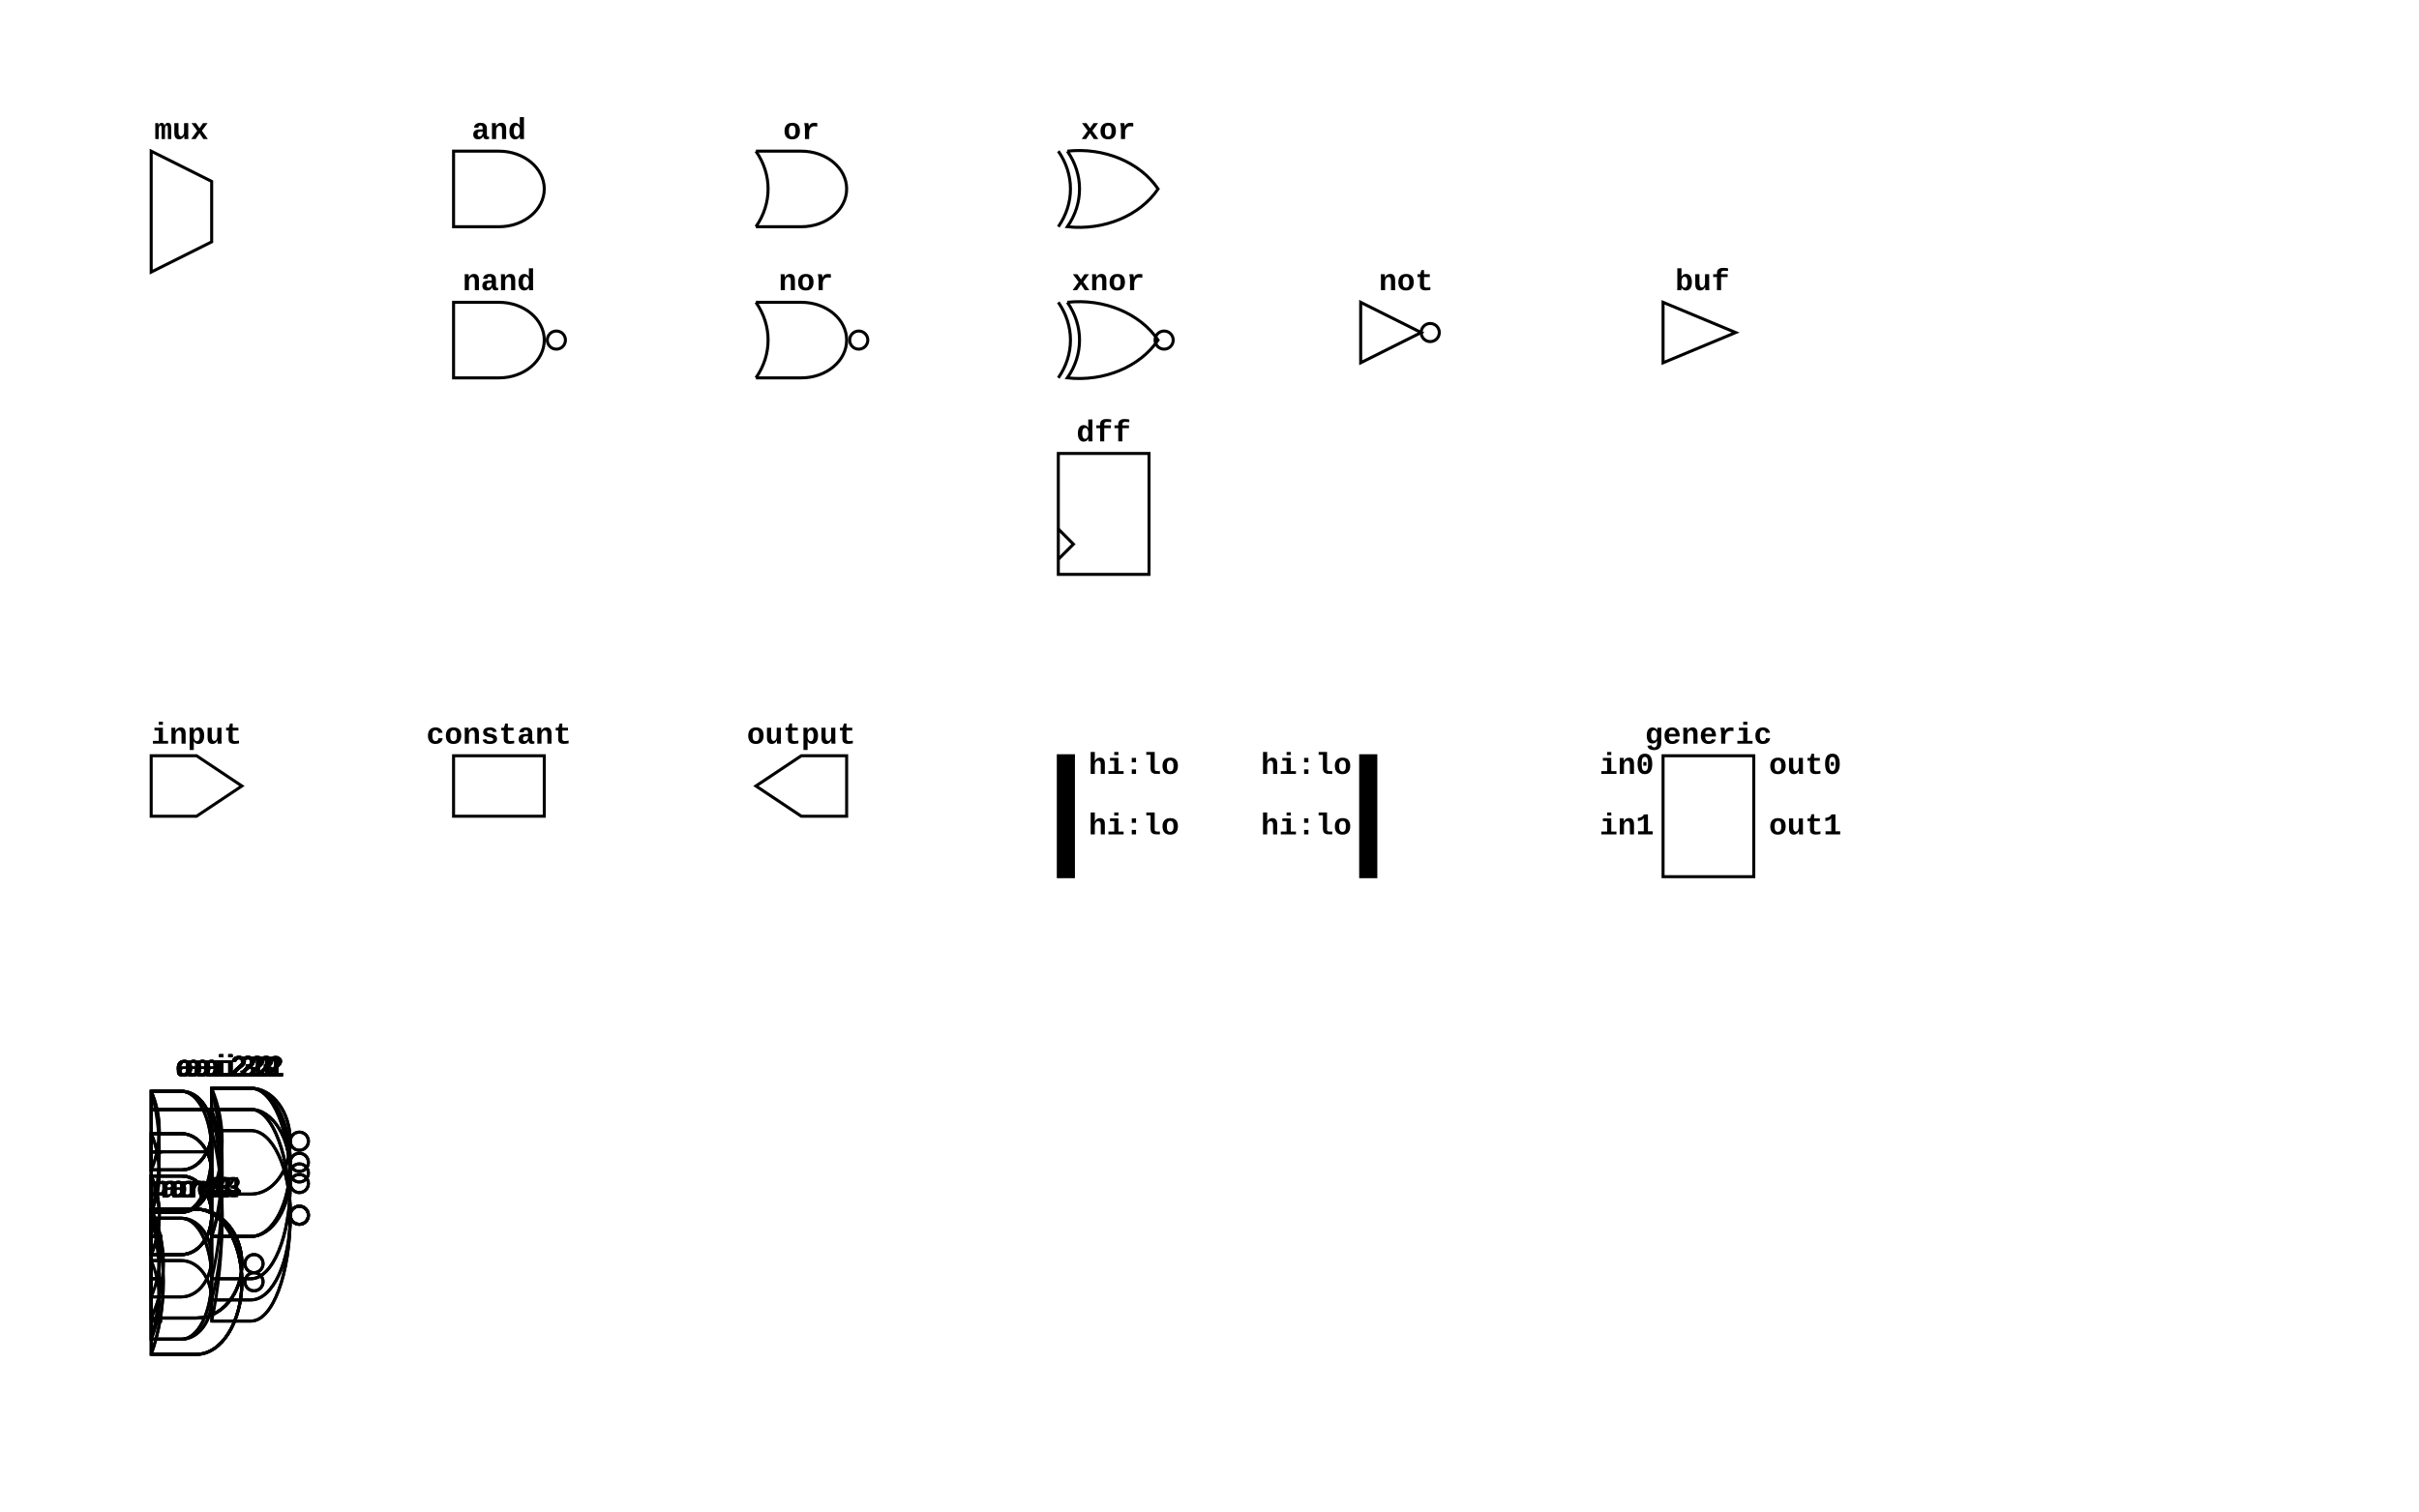
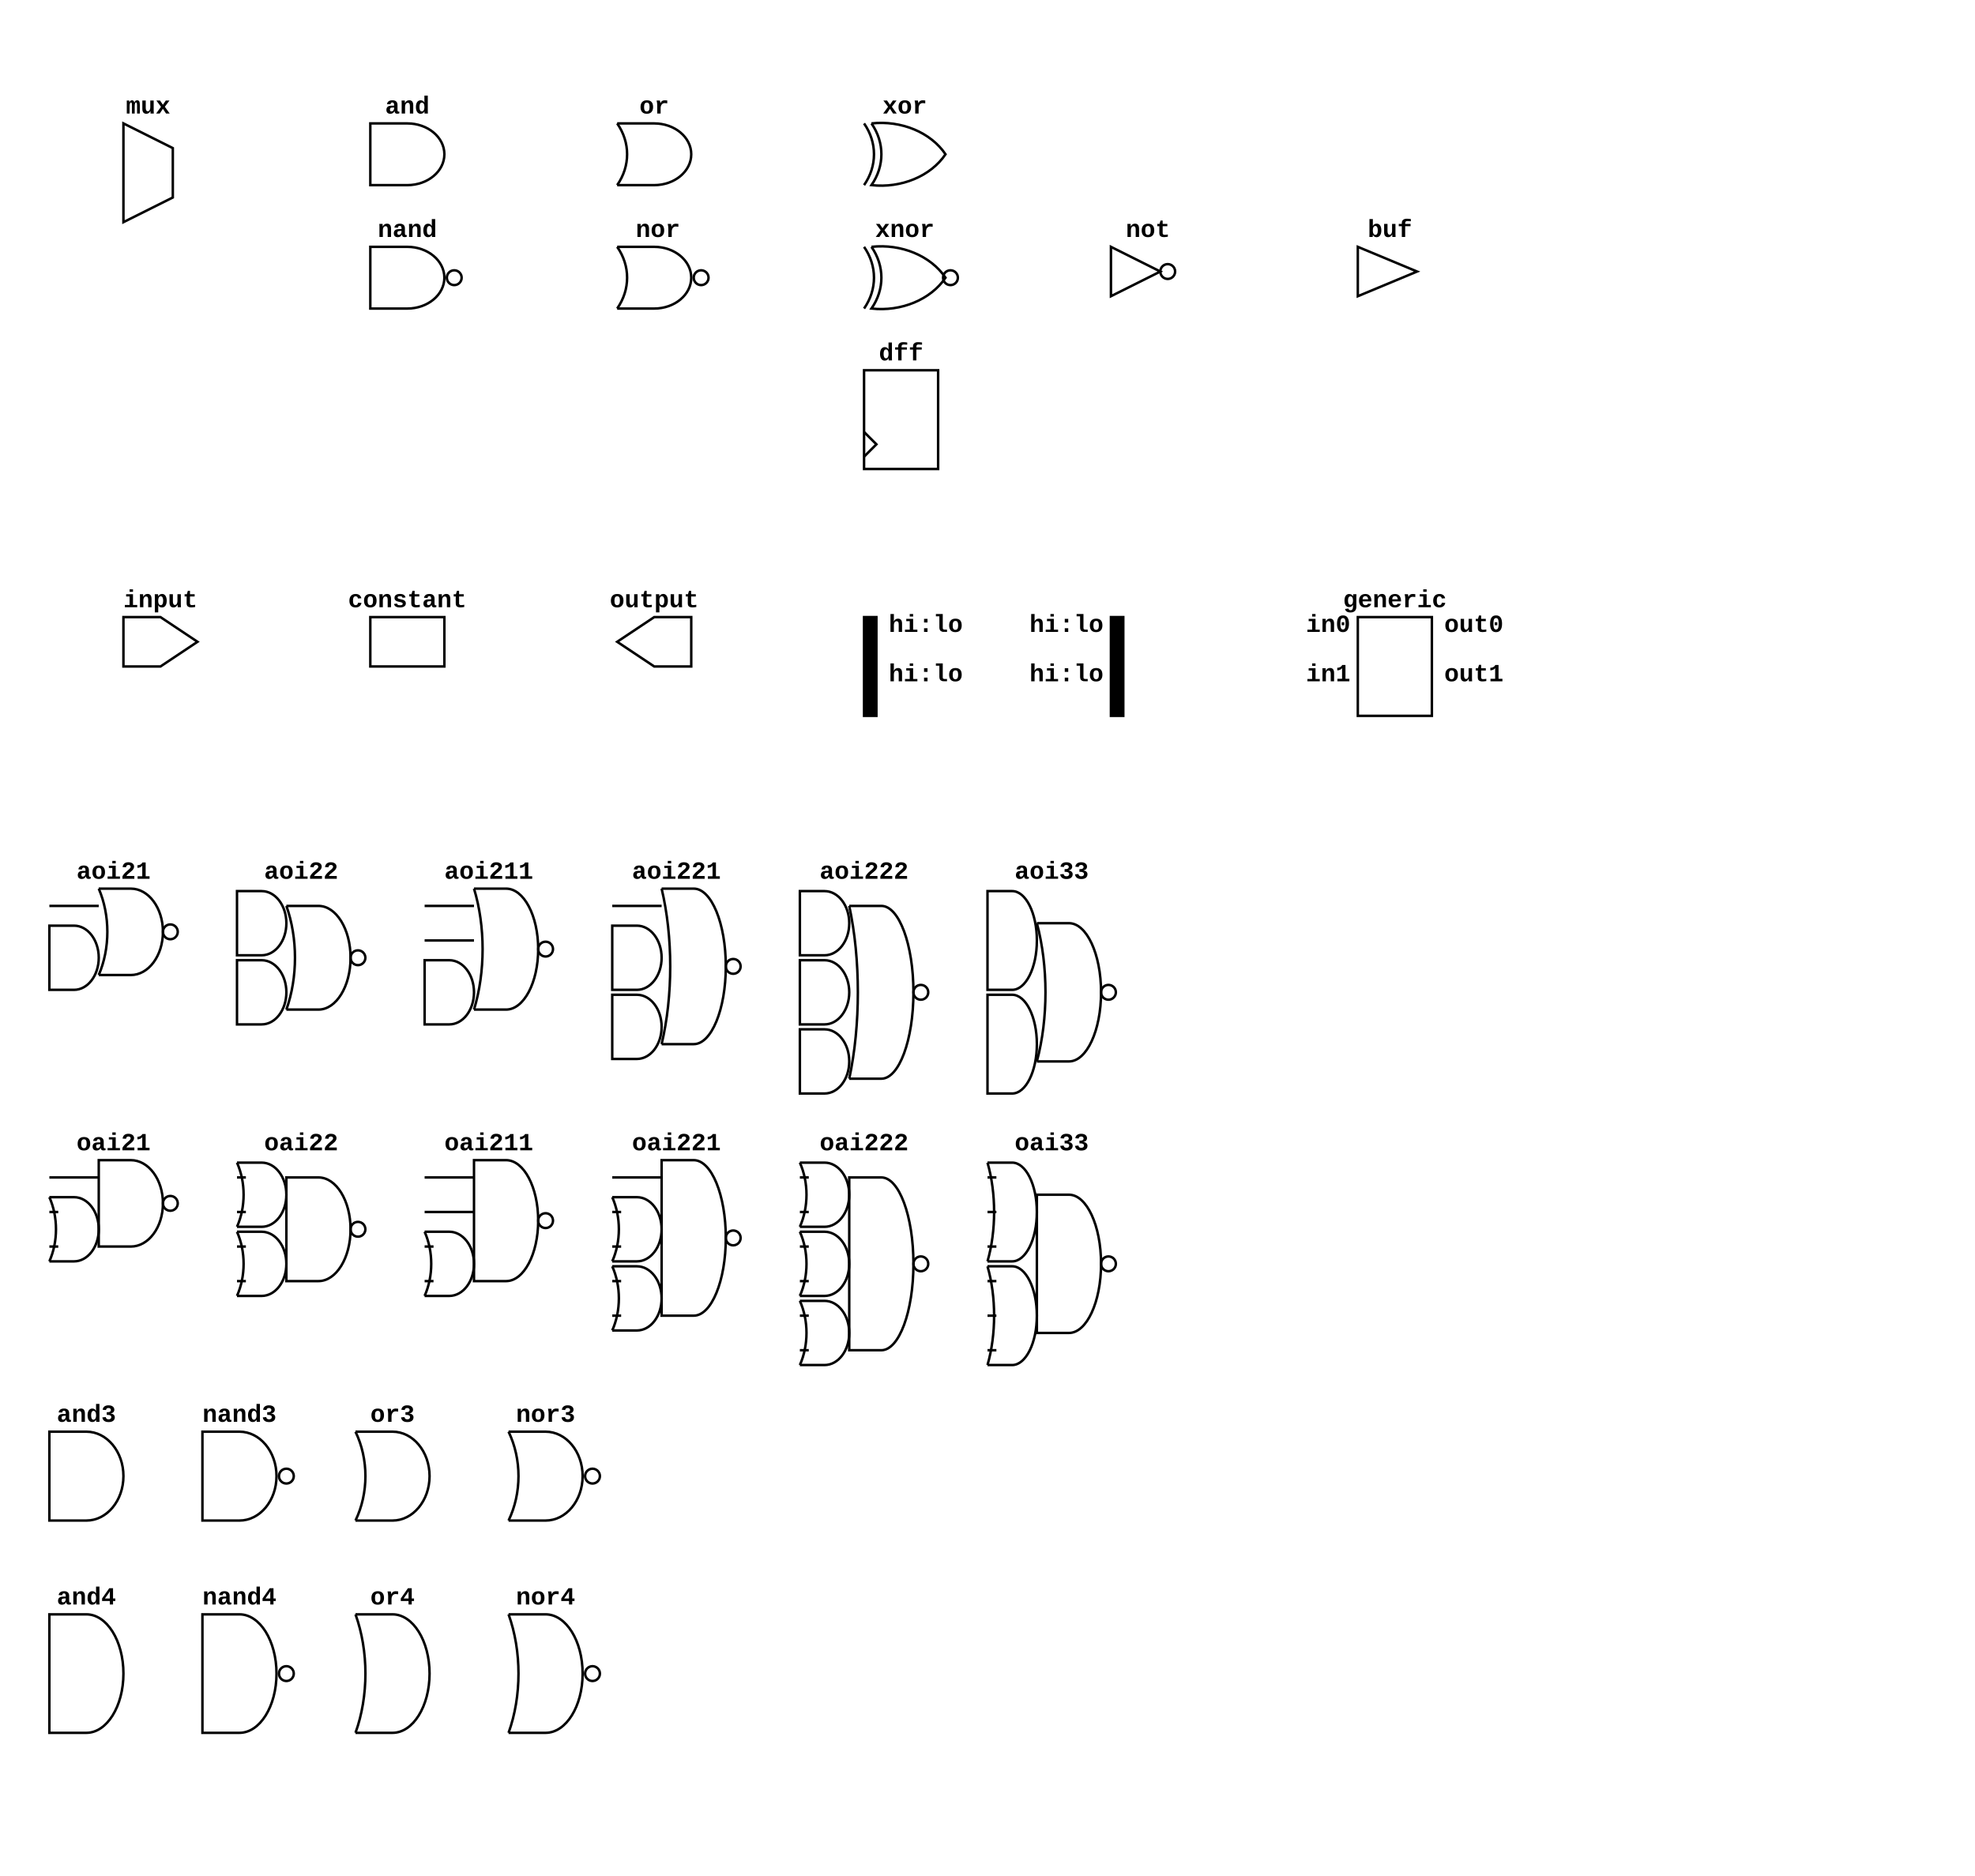
- <svg xmlns="http://www.w3.org/2000/svg" xmlns:ns1="https://github.com/nturley/netlistsvg" width="800" height="500">
+ <svg xmlns="http://www.w3.org/2000/svg" xmlns:ns1="https://github.com/nturley/netlistsvg" width="800" height="760">
  <ns1:properties>
    <ns1:layoutEngine org.eclipse.elk.layered.spacing.nodeNodeBetweenLayers="35" org.eclipse.elk.spacing.nodeNode="35" org.eclipse.elk.layered.layering.strategy="LONGEST_PATH" />
    <ns1:low_priority_alias val="$dff" />
  </ns1:properties>
  <style>
svg {
  stroke:#000;
  fill:none;
}
text {
  fill:#000;
  stroke:none;
  font-size:10px;
  font-weight: bold;
  font-family: "Courier New", monospace;
}
.nodelabel {
  text-anchor: middle;
}
.inputPortLabel {
  text-anchor: end;
}
.splitjoinBody {
  fill:#000;
}
/* Make the (otherwise hollow) gate bodies clickable over their whole area so
   select mode works when clicking inside a symbol, not just on its outline.
   'all' makes the interior a pointer target regardless of fill. */
path, rect, circle, polygon {
  pointer-events: all;
}
</style>
  <g ns1:type="mux" transform="translate(50, 50)" ns1:width="20" ns1:height="40">
    <ns1:alias val="$pmux" />
    <ns1:alias val="$mux" />
    <ns1:alias val="$_MUX_" />
    <text x="10" y="-4" class="nodelabel $cell_id" ns1:attribute="ref">mux</text>
    <path d="M0,0 L20,10 L20,30 L0,40 Z" class="$cell_id" />
    <g ns1:x="0" ns1:y="10" ns1:pid="A" />
    <g ns1:x="0" ns1:y="30" ns1:pid="B" />
    <g ns1:x="10" ns1:y="35" ns1:pid="S" />
    <g ns1:x="20" ns1:y="20" ns1:pid="Y" />
  </g>
  <g ns1:type="and" transform="translate(150,50)" ns1:width="30" ns1:height="25">
    <ns1:alias val="$and" />
    <ns1:alias val="$logic_and" />
    <ns1:alias val="$_AND_" />
    <text x="15" y="-4" class="nodelabel $cell_id" ns1:attribute="ref">and</text>
    <path d="M0,0 L0,25 L15,25 A15 12.5 0 0 0 15,0 Z" class="$cell_id" />
    <g ns1:x="0" ns1:y="5" ns1:pid="A" />
    <g ns1:x="0" ns1:y="20" ns1:pid="B" />
    <g ns1:x="30" ns1:y="12.5" ns1:pid="Y" />
  </g>
  <g ns1:type="nand" transform="translate(150,100)" ns1:width="30" ns1:height="25">
    <ns1:alias val="$nand" />
    <ns1:alias val="$logic_nand" />
    <ns1:alias val="$_NAND_" />
    <ns1:alias val="$_ANDNOT_" />
    <text x="15" y="-4" class="nodelabel $cell_id" ns1:attribute="ref">nand</text>
    <path d="M0,0 L0,25 L15,25 A15 12.5 0 0 0 15,0 Z" class="$cell_id" />
    <circle cx="34" cy="12.5" r="3" class="$cell_id" />
    <g ns1:x="0" ns1:y="5" ns1:pid="A" />
    <g ns1:x="0" ns1:y="20" ns1:pid="B" />
    <g ns1:x="36" ns1:y="12.5" ns1:pid="Y" />
  </g>
  <g ns1:type="or" transform="translate(250,50)" ns1:width="30" ns1:height="25">
    <ns1:alias val="$or" />
    <ns1:alias val="$logic_or" />
    <ns1:alias val="$_OR_" />
    <text x="15" y="-4" class="nodelabel $cell_id" ns1:attribute="ref">or</text>
    <path d="M0,25 L0,25 L15,25 A15 12.5 0 0 0 15,0 L0,0" class="$cell_id" />
    <path d="M0,0 A30 25 0 0 1 0,25" class="$cell_id" />
    <g ns1:x="3" ns1:y="5" ns1:pid="A" />
    <g ns1:x="3" ns1:y="20" ns1:pid="B" />
    <g ns1:x="30" ns1:y="12.5" ns1:pid="Y" />
  </g>
  <g ns1:type="reduce_nor" transform="translate(250, 100)" ns1:width="33" ns1:height="25">
    <ns1:alias val="$nor" />
    <ns1:alias val="$reduce_nor" />
    <ns1:alias val="$_NOR_" />
    <ns1:alias val="$_ORNOT_" />
    <text x="16.5" y="-4" class="nodelabel $cell_id" ns1:attribute="ref">nor</text>
    <path d="M0,25 L0,25 L15,25 A15 12.5 0 0 0 15,0 L0,0" class="$cell_id" />
    <path d="M0,0 A30 25 0 0 1 0,25" class="$cell_id" />
    <circle cx="34" cy="12.5" r="3" class="$cell_id" />
    <g ns1:x="3" ns1:y="5" ns1:pid="A" />
    <g ns1:x="3" ns1:y="20" ns1:pid="B" />
    <g ns1:x="36" ns1:y="12.5" ns1:pid="Y" />
  </g>
  <g ns1:type="reduce_xor" transform="translate(350, 50)" ns1:width="33" ns1:height="25">
    <ns1:alias val="$xor" />
    <ns1:alias val="$reduce_xor" />
    <ns1:alias val="$_XOR_" />
    <text x="16.5" y="-4" class="nodelabel $cell_id" ns1:attribute="ref">xor</text>
    <path d="M3,0 A30 25 0 0 1 3,25 A30 25 0 0 0 33,12.5 A30 25 0 0 0 3,0" class="$cell_id" />
    <path d="M0,0 A30 25 0 0 1 0,25" class="$cell_id" />
    <g ns1:x="3" ns1:y="5" ns1:pid="A" />
    <g ns1:x="3" ns1:y="20" ns1:pid="B" />
    <g ns1:x="33" ns1:y="12.5" ns1:pid="Y" />
  </g>
  <g ns1:type="reduce_nxor" transform="translate(350, 100)" ns1:width="33" ns1:height="25">
    <ns1:alias val="$xnor" />
    <ns1:alias val="$reduce_xnor" />
    <ns1:alias val="$_XNOR_" />
    <text x="16.5" y="-4" class="nodelabel $cell_id" ns1:attribute="ref">xnor</text>
    <path d="M3,0 A30 25 0 0 1 3,25 A30 25 0 0 0 33,12.5 A30 25 0 0 0 3,0" class="$cell_id" />
    <path d="M0,0 A30 25 0 0 1 0,25" class="$cell_id" />
    <circle cx="35" cy="12.5" r="3" class="$cell_id" />
    <g ns1:x="3" ns1:y="5" ns1:pid="A" />
    <g ns1:x="3" ns1:y="20" ns1:pid="B" />
    <g ns1:x="38" ns1:y="12.5" ns1:pid="Y" />
  </g>
  <g ns1:type="not" transform="translate(450,100)" ns1:width="30" ns1:height="20">
    <ns1:alias val="$_NOT_" />
    <ns1:alias val="$not" />
    <ns1:alias val="$logic_not" />
    <text x="15" y="-4" class="nodelabel $cell_id" ns1:attribute="ref">not</text>
    <path d="M0,0 L0,20 L20,10 Z" class="$cell_id" />
    <circle cx="23" cy="10" r="3" class="$cell_id" />
    <g ns1:x="0" ns1:y="10" ns1:pid="A" />
    <g ns1:x="25" ns1:y="10" ns1:pid="Y" />
  </g>
  <g ns1:type="buf" transform="translate(550,100)" ns1:width="26" ns1:height="20">
    <ns1:alias val="$_BUF_" />
    <text x="13" y="-4" class="nodelabel $cell_id" ns1:attribute="ref">buf</text>
    <path d="M0,0 L0,20 L24,10 Z" class="$cell_id" />
    <g ns1:x="0" ns1:y="10" ns1:pid="A" />
    <g ns1:x="24" ns1:y="10" ns1:pid="Y" />
  </g>
  <g ns1:type="dff" transform="translate(350,150)" ns1:width="30" ns1:height="40">
    <ns1:alias val="$dff" />
    <ns1:alias val="$_DFF_" />
    <ns1:alias val="$_DFF_P_" />
    <text x="15" y="-4" class="nodelabel $cell_id" ns1:attribute="ref">dff</text>
    <rect width="30" height="40" x="0" y="0" class="$cell_id" />
    <path d="M0,35 L5,30 L0,25" class="$cell_id" />
    <g ns1:x="30" ns1:y="10" ns1:pid="Q" />
    <g ns1:x="0" ns1:y="30" ns1:pid="CLK" />
    <g ns1:x="0" ns1:y="30" ns1:pid="C" />
    <g ns1:x="0" ns1:y="10" ns1:pid="D" />
  </g>
  <g ns1:type="inputExt" transform="translate(50,250)" ns1:width="30" ns1:height="20">
    <text x="15" y="-4" class="nodelabel $cell_id" ns1:attribute="ref">input</text>
    <ns1:alias val="$_inputExt_" />
    <path d="M0,0 L0,20 L15,20 L30,10 L15,0 Z" class="$cell_id" />
    <g ns1:x="28" ns1:y="10" ns1:pid="Y" />
  </g>
  <g ns1:type="constant" transform="translate(150,250)" ns1:width="30" ns1:height="20">
    <text x="15" y="-4" class="nodelabel $cell_id" ns1:attribute="ref">constant</text>
    <ns1:alias val="$_constant_" />
    <rect width="30" height="20" class="$cell_id" />
    <g ns1:x="30" ns1:y="10" ns1:pid="Y" />
  </g>
  <g ns1:type="outputExt" transform="translate(250,250)" ns1:width="30" ns1:height="20">
    <text x="15" y="-4" class="nodelabel $cell_id" ns1:attribute="ref">output</text>
    <ns1:alias val="$_outputExt_" />
    <path d="M30,0 L30,20 L15,20 L0,10 L15,0 Z" class="$cell_id" />
    <g ns1:x="0" ns1:y="10" ns1:pid="A" />
  </g>
  <g ns1:type="split" transform="translate(350,250)" ns1:width="5" ns1:height="40">
    <rect width="5" height="40" class="splitjoinBody" ns1:generic="body" />
    <ns1:alias val="$_split_" />
    <g ns1:x="0" ns1:y="20" ns1:pid="in" />
    <g transform="translate(5, 10)" ns1:x="4" ns1:y="10" ns1:pid="out0">
      <text x="5" y="-4">hi:lo</text>
    </g>
    <g transform="translate(5, 30)" ns1:x="4" ns1:y="30" ns1:pid="out1">
      <text x="5" y="-4">hi:lo</text>
    </g>
  </g>
  <g ns1:type="join" transform="translate(450,250)" ns1:width="4" ns1:height="40">
    <rect width="5" height="40" class="splitjoinBody" ns1:generic="body" />
    <ns1:alias val="$_join_" />
    <g ns1:x="5" ns1:y="20" ns1:pid="out" />
    <g transform="translate(0, 10)" ns1:x="0" ns1:y="10" ns1:pid="in0">
      <text x="-3" y="-4" class="inputPortLabel">hi:lo</text>
    </g>
    <g transform="translate(0, 30)" ns1:x="0" ns1:y="30" ns1:pid="in1">
      <text x="-3" y="-4" class="inputPortLabel">hi:lo</text>
    </g>
  </g>
  <g ns1:type="generic" transform="translate(550,250)" ns1:width="30" ns1:height="40">
    <ns1:alias val="generic-bus" />
    <text x="15" y="-4" class="nodelabel $cell_id" ns1:attribute="ref">generic</text>
    <rect width="30" height="40" ns1:generic="body" class="$cell_id" />
    <g transform="translate(30, 10)" ns1:x="30" ns1:y="10" ns1:pid="out0">
      <text x="5" y="-4" style="fill:#000; stroke:none" class="$cell_id">out0</text>
    </g>
    <g transform="translate(30, 30)" ns1:x="30" ns1:y="30" ns1:pid="out1">
      <text x="5" y="-4" style="fill:#000;stroke:none" class="$cell_id">out1</text>
    </g>
    <g transform="translate(0, 10)" ns1:x="0" ns1:y="10" ns1:pid="in0">
      <text x="-3" y="-4" class="inputPortLabel $cell_id">in0</text>
    </g>
    <g transform="translate(0, 30)" ns1:x="0" ns1:y="30" ns1:pid="in1">
      <text x="-3" y="-4" class="inputPortLabel $cell_id">in1</text>
    </g>
  </g>
-   <g ns1:type="aoi21" transform="translate(50,360)" ns1:width="52" ns1:height="42">
+   <g ns1:type="aoi21" transform="translate(20,360)" ns1:width="52" ns1:height="42">
    <ns1:alias val="aoi21" />
    <text x="26" y="-4" class="nodelabel $cell_id" ns1:attribute="ref">aoi21</text>
    <path d="M0,7 L20,7" class="$cell_id" />
    <path d="M0,15 L0,41 L10,41 A10 13 0 0 0 10,15 Z" class="$cell_id" />
    <path d="M20,35 L33,35 A13 17.5 0 0 0 33,0 L20,0" class="$cell_id" />
    <path d="M20,0 A26 35 0 0 1 20,35" class="$cell_id" />
    <circle cx="49" cy="17.5" r="3" class="$cell_id" />
    <g ns1:x="0" ns1:y="7" ns1:pid="A" />
    <g ns1:x="0" ns1:y="21" ns1:pid="B" />
    <g ns1:x="0" ns1:y="35" ns1:pid="C" />
    <g ns1:x="52" ns1:y="17.5" ns1:pid="Y" />
  </g>
-   <g ns1:type="aoi22" transform="translate(50,360)" ns1:width="52" ns1:height="56">
+   <g ns1:type="aoi22" transform="translate(96,360)" ns1:width="52" ns1:height="56">
    <ns1:alias val="aoi22" />
    <text x="26" y="-4" class="nodelabel $cell_id" ns1:attribute="ref">aoi22</text>
    <path d="M0,1 L0,27 L10,27 A10 13 0 0 0 10,1 Z" class="$cell_id" />
    <path d="M0,29 L0,55 L10,55 A10 13 0 0 0 10,29 Z" class="$cell_id" />
    <path d="M20,49 L33,49 A13 21 0 0 0 33,7 L20,7" class="$cell_id" />
    <path d="M20,7 A26 42 0 0 1 20,49" class="$cell_id" />
    <circle cx="49" cy="28" r="3" class="$cell_id" />
    <g ns1:x="0" ns1:y="7" ns1:pid="A" />
    <g ns1:x="0" ns1:y="21" ns1:pid="B" />
    <g ns1:x="0" ns1:y="35" ns1:pid="C" />
    <g ns1:x="0" ns1:y="49" ns1:pid="D" />
    <g ns1:x="52" ns1:y="28" ns1:pid="Y" />
  </g>
-   <g ns1:type="aoi211" transform="translate(50,360)" ns1:width="52" ns1:height="56">
+   <g ns1:type="aoi211" transform="translate(172,360)" ns1:width="52" ns1:height="56">
    <ns1:alias val="aoi211" />
    <text x="26" y="-4" class="nodelabel $cell_id" ns1:attribute="ref">aoi211</text>
    <path d="M0,7 L20,7" class="$cell_id" />
    <path d="M0,21 L20,21" class="$cell_id" />
    <path d="M0,29 L0,55 L10,55 A10 13 0 0 0 10,29 Z" class="$cell_id" />
    <path d="M20,49 L33,49 A13 24.5 0 0 0 33,0 L20,0" class="$cell_id" />
    <path d="M20,0 A26 49 0 0 1 20,49" class="$cell_id" />
    <circle cx="49" cy="24.5" r="3" class="$cell_id" />
    <g ns1:x="0" ns1:y="7" ns1:pid="A" />
    <g ns1:x="0" ns1:y="21" ns1:pid="B" />
    <g ns1:x="0" ns1:y="35" ns1:pid="C" />
    <g ns1:x="0" ns1:y="49" ns1:pid="D" />
    <g ns1:x="52" ns1:y="24.5" ns1:pid="Y" />
  </g>
-   <g ns1:type="aoi221" transform="translate(50,360)" ns1:width="52" ns1:height="70">
+   <g ns1:type="aoi221" transform="translate(248,360)" ns1:width="52" ns1:height="70">
    <ns1:alias val="aoi221" />
    <text x="26" y="-4" class="nodelabel $cell_id" ns1:attribute="ref">aoi221</text>
    <path d="M0,7 L20,7" class="$cell_id" />
    <path d="M0,15 L0,41 L10,41 A10 13 0 0 0 10,15 Z" class="$cell_id" />
    <path d="M0,43 L0,69 L10,69 A10 13 0 0 0 10,43 Z" class="$cell_id" />
    <path d="M20,63 L33,63 A13 31.5 0 0 0 33,0 L20,0" class="$cell_id" />
    <path d="M20,0 A26 63 0 0 1 20,63" class="$cell_id" />
    <circle cx="49" cy="31.5" r="3" class="$cell_id" />
    <g ns1:x="0" ns1:y="7" ns1:pid="A" />
    <g ns1:x="0" ns1:y="21" ns1:pid="B" />
    <g ns1:x="0" ns1:y="35" ns1:pid="C" />
    <g ns1:x="0" ns1:y="49" ns1:pid="D" />
    <g ns1:x="0" ns1:y="63" ns1:pid="E" />
    <g ns1:x="52" ns1:y="31.5" ns1:pid="Y" />
  </g>
-   <g ns1:type="aoi222" transform="translate(50,360)" ns1:width="52" ns1:height="84">
+   <g ns1:type="aoi222" transform="translate(324,360)" ns1:width="52" ns1:height="84">
    <ns1:alias val="aoi222" />
    <text x="26" y="-4" class="nodelabel $cell_id" ns1:attribute="ref">aoi222</text>
    <path d="M0,1 L0,27 L10,27 A10 13 0 0 0 10,1 Z" class="$cell_id" />
    <path d="M0,29 L0,55 L10,55 A10 13 0 0 0 10,29 Z" class="$cell_id" />
    <path d="M0,57 L0,83 L10,83 A10 13 0 0 0 10,57 Z" class="$cell_id" />
    <path d="M20,77 L33,77 A13 35 0 0 0 33,7 L20,7" class="$cell_id" />
    <path d="M20,7 A26 70 0 0 1 20,77" class="$cell_id" />
    <circle cx="49" cy="42" r="3" class="$cell_id" />
    <g ns1:x="0" ns1:y="7" ns1:pid="A" />
    <g ns1:x="0" ns1:y="21" ns1:pid="B" />
    <g ns1:x="0" ns1:y="35" ns1:pid="C" />
    <g ns1:x="0" ns1:y="49" ns1:pid="D" />
    <g ns1:x="0" ns1:y="63" ns1:pid="E" />
    <g ns1:x="0" ns1:y="77" ns1:pid="F" />
    <g ns1:x="52" ns1:y="42" ns1:pid="Y" />
  </g>
-   <g ns1:type="aoi33" transform="translate(50,360)" ns1:width="52" ns1:height="84">
+   <g ns1:type="aoi33" transform="translate(400,360)" ns1:width="52" ns1:height="84">
    <ns1:alias val="aoi33" />
    <text x="26" y="-4" class="nodelabel $cell_id" ns1:attribute="ref">aoi33</text>
    <path d="M0,1 L0,41 L10,41 A10 20 0 0 0 10,1 Z" class="$cell_id" />
    <path d="M0,43 L0,83 L10,83 A10 20 0 0 0 10,43 Z" class="$cell_id" />
    <path d="M20,70 L33,70 A13 28 0 0 0 33,14 L20,14" class="$cell_id" />
    <path d="M20,14 A26 56 0 0 1 20,70" class="$cell_id" />
    <circle cx="49" cy="42" r="3" class="$cell_id" />
    <g ns1:x="0" ns1:y="7" ns1:pid="A" />
    <g ns1:x="0" ns1:y="21" ns1:pid="B" />
    <g ns1:x="0" ns1:y="35" ns1:pid="C" />
    <g ns1:x="0" ns1:y="49" ns1:pid="D" />
    <g ns1:x="0" ns1:y="63" ns1:pid="E" />
    <g ns1:x="0" ns1:y="77" ns1:pid="F" />
    <g ns1:x="52" ns1:y="42" ns1:pid="Y" />
  </g>
-   <g ns1:type="oai21" transform="translate(50,360)" ns1:width="52" ns1:height="42">
+   <g ns1:type="oai21" transform="translate(20,470)" ns1:width="52" ns1:height="42">
    <ns1:alias val="oai21" />
    <text x="26" y="-4" class="nodelabel $cell_id" ns1:attribute="ref">oai21</text>
    <path d="M0,7 L20,7" class="$cell_id" />
    <path d="M0,41 L10,41 A10 13 0 0 0 10,15 L0,15" class="$cell_id" />
    <path d="M0,15 A20 26 0 0 1 0,41" class="$cell_id" />
    <path d="M0,21 L3.6,21" class="$cell_id" />
    <path d="M0,35 L3.6,35" class="$cell_id" />
    <path d="M20,0 L20,35 L33,35 A13 17.5 0 0 0 33,0 Z" class="$cell_id" />
    <circle cx="49" cy="17.5" r="3" class="$cell_id" />
    <g ns1:x="0" ns1:y="7" ns1:pid="A" />
    <g ns1:x="0" ns1:y="21" ns1:pid="B" />
    <g ns1:x="0" ns1:y="35" ns1:pid="C" />
    <g ns1:x="52" ns1:y="17.5" ns1:pid="Y" />
  </g>
-   <g ns1:type="oai22" transform="translate(50,360)" ns1:width="52" ns1:height="56">
+   <g ns1:type="oai22" transform="translate(96,470)" ns1:width="52" ns1:height="56">
    <ns1:alias val="oai22" />
    <text x="26" y="-4" class="nodelabel $cell_id" ns1:attribute="ref">oai22</text>
    <path d="M0,27 L10,27 A10 13 0 0 0 10,1 L0,1" class="$cell_id" />
    <path d="M0,1 A20 26 0 0 1 0,27" class="$cell_id" />
    <path d="M0,7 L3.6,7" class="$cell_id" />
    <path d="M0,21 L3.6,21" class="$cell_id" />
    <path d="M0,55 L10,55 A10 13 0 0 0 10,29 L0,29" class="$cell_id" />
    <path d="M0,29 A20 26 0 0 1 0,55" class="$cell_id" />
    <path d="M0,35 L3.6,35" class="$cell_id" />
    <path d="M0,49 L3.6,49" class="$cell_id" />
    <path d="M20,7 L20,49 L33,49 A13 21 0 0 0 33,7 Z" class="$cell_id" />
    <circle cx="49" cy="28" r="3" class="$cell_id" />
    <g ns1:x="0" ns1:y="7" ns1:pid="A" />
    <g ns1:x="0" ns1:y="21" ns1:pid="B" />
    <g ns1:x="0" ns1:y="35" ns1:pid="C" />
    <g ns1:x="0" ns1:y="49" ns1:pid="D" />
    <g ns1:x="52" ns1:y="28" ns1:pid="Y" />
  </g>
-   <g ns1:type="oai211" transform="translate(50,360)" ns1:width="52" ns1:height="56">
+   <g ns1:type="oai211" transform="translate(172,470)" ns1:width="52" ns1:height="56">
    <ns1:alias val="oai211" />
    <text x="26" y="-4" class="nodelabel $cell_id" ns1:attribute="ref">oai211</text>
    <path d="M0,7 L20,7" class="$cell_id" />
    <path d="M0,21 L20,21" class="$cell_id" />
    <path d="M0,55 L10,55 A10 13 0 0 0 10,29 L0,29" class="$cell_id" />
    <path d="M0,29 A20 26 0 0 1 0,55" class="$cell_id" />
    <path d="M0,35 L3.6,35" class="$cell_id" />
    <path d="M0,49 L3.6,49" class="$cell_id" />
    <path d="M20,0 L20,49 L33,49 A13 24.5 0 0 0 33,0 Z" class="$cell_id" />
    <circle cx="49" cy="24.5" r="3" class="$cell_id" />
    <g ns1:x="0" ns1:y="7" ns1:pid="A" />
    <g ns1:x="0" ns1:y="21" ns1:pid="B" />
    <g ns1:x="0" ns1:y="35" ns1:pid="C" />
    <g ns1:x="0" ns1:y="49" ns1:pid="D" />
    <g ns1:x="52" ns1:y="24.5" ns1:pid="Y" />
  </g>
-   <g ns1:type="oai221" transform="translate(50,360)" ns1:width="52" ns1:height="70">
+   <g ns1:type="oai221" transform="translate(248,470)" ns1:width="52" ns1:height="70">
    <ns1:alias val="oai221" />
    <text x="26" y="-4" class="nodelabel $cell_id" ns1:attribute="ref">oai221</text>
    <path d="M0,7 L20,7" class="$cell_id" />
    <path d="M0,41 L10,41 A10 13 0 0 0 10,15 L0,15" class="$cell_id" />
    <path d="M0,15 A20 26 0 0 1 0,41" class="$cell_id" />
    <path d="M0,21 L3.6,21" class="$cell_id" />
    <path d="M0,35 L3.6,35" class="$cell_id" />
    <path d="M0,69 L10,69 A10 13 0 0 0 10,43 L0,43" class="$cell_id" />
    <path d="M0,43 A20 26 0 0 1 0,69" class="$cell_id" />
    <path d="M0,49 L3.6,49" class="$cell_id" />
    <path d="M0,63 L3.6,63" class="$cell_id" />
    <path d="M20,0 L20,63 L33,63 A13 31.5 0 0 0 33,0 Z" class="$cell_id" />
    <circle cx="49" cy="31.5" r="3" class="$cell_id" />
    <g ns1:x="0" ns1:y="7" ns1:pid="A" />
    <g ns1:x="0" ns1:y="21" ns1:pid="B" />
    <g ns1:x="0" ns1:y="35" ns1:pid="C" />
    <g ns1:x="0" ns1:y="49" ns1:pid="D" />
    <g ns1:x="0" ns1:y="63" ns1:pid="E" />
    <g ns1:x="52" ns1:y="31.5" ns1:pid="Y" />
  </g>
-   <g ns1:type="oai222" transform="translate(50,360)" ns1:width="52" ns1:height="84">
+   <g ns1:type="oai222" transform="translate(324,470)" ns1:width="52" ns1:height="84">
    <ns1:alias val="oai222" />
    <text x="26" y="-4" class="nodelabel $cell_id" ns1:attribute="ref">oai222</text>
    <path d="M0,27 L10,27 A10 13 0 0 0 10,1 L0,1" class="$cell_id" />
    <path d="M0,1 A20 26 0 0 1 0,27" class="$cell_id" />
    <path d="M0,7 L3.6,7" class="$cell_id" />
    <path d="M0,21 L3.6,21" class="$cell_id" />
    <path d="M0,55 L10,55 A10 13 0 0 0 10,29 L0,29" class="$cell_id" />
    <path d="M0,29 A20 26 0 0 1 0,55" class="$cell_id" />
    <path d="M0,35 L3.6,35" class="$cell_id" />
    <path d="M0,49 L3.6,49" class="$cell_id" />
    <path d="M0,83 L10,83 A10 13 0 0 0 10,57 L0,57" class="$cell_id" />
    <path d="M0,57 A20 26 0 0 1 0,83" class="$cell_id" />
    <path d="M0,63 L3.6,63" class="$cell_id" />
    <path d="M0,77 L3.6,77" class="$cell_id" />
    <path d="M20,7 L20,77 L33,77 A13 35 0 0 0 33,7 Z" class="$cell_id" />
    <circle cx="49" cy="42" r="3" class="$cell_id" />
    <g ns1:x="0" ns1:y="7" ns1:pid="A" />
    <g ns1:x="0" ns1:y="21" ns1:pid="B" />
    <g ns1:x="0" ns1:y="35" ns1:pid="C" />
    <g ns1:x="0" ns1:y="49" ns1:pid="D" />
    <g ns1:x="0" ns1:y="63" ns1:pid="E" />
    <g ns1:x="0" ns1:y="77" ns1:pid="F" />
    <g ns1:x="52" ns1:y="42" ns1:pid="Y" />
  </g>
-   <g ns1:type="oai33" transform="translate(50,360)" ns1:width="52" ns1:height="84">
+   <g ns1:type="oai33" transform="translate(400,470)" ns1:width="52" ns1:height="84">
    <ns1:alias val="oai33" />
    <text x="26" y="-4" class="nodelabel $cell_id" ns1:attribute="ref">oai33</text>
    <path d="M0,41 L10,41 A10 20 0 0 0 10,1 L0,1" class="$cell_id" />
    <path d="M0,1 A20 40 0 0 1 0,41" class="$cell_id" />
    <path d="M0,7 L3.6,7" class="$cell_id" />
    <path d="M0,21 L3.6,21" class="$cell_id" />
    <path d="M0,35 L3.6,35" class="$cell_id" />
    <path d="M0,83 L10,83 A10 20 0 0 0 10,43 L0,43" class="$cell_id" />
    <path d="M0,43 A20 40 0 0 1 0,83" class="$cell_id" />
    <path d="M0,49 L3.6,49" class="$cell_id" />
    <path d="M0,63 L3.6,63" class="$cell_id" />
    <path d="M0,77 L3.6,77" class="$cell_id" />
    <path d="M20,14 L20,70 L33,70 A13 28 0 0 0 33,14 Z" class="$cell_id" />
    <circle cx="49" cy="42" r="3" class="$cell_id" />
    <g ns1:x="0" ns1:y="7" ns1:pid="A" />
    <g ns1:x="0" ns1:y="21" ns1:pid="B" />
    <g ns1:x="0" ns1:y="35" ns1:pid="C" />
    <g ns1:x="0" ns1:y="49" ns1:pid="D" />
    <g ns1:x="0" ns1:y="63" ns1:pid="E" />
    <g ns1:x="0" ns1:y="77" ns1:pid="F" />
    <g ns1:x="52" ns1:y="42" ns1:pid="Y" />
  </g>
-   <g ns1:type="and3" transform="translate(50,400)" ns1:width="30" ns1:height="36">
+   <g ns1:type="and3" transform="translate(20,580)" ns1:width="30" ns1:height="36">
    <ns1:alias val="and3" />
    <text x="15" y="-4" class="nodelabel $cell_id" ns1:attribute="ref">and3</text>
    <path d="M0,0 L0,36 L15,36 A15 18 0 0 0 15,0 Z" class="$cell_id" />
    <g ns1:x="0" ns1:y="6" ns1:pid="A" />
    <g ns1:x="0" ns1:y="18" ns1:pid="B" />
    <g ns1:x="0" ns1:y="30" ns1:pid="C" />
    <g ns1:x="30" ns1:y="18" ns1:pid="Y" />
  </g>
-   <g ns1:type="nand3" transform="translate(50,400)" ns1:width="38" ns1:height="36">
+   <g ns1:type="nand3" transform="translate(82,580)" ns1:width="38" ns1:height="36">
    <ns1:alias val="nand3" />
    <text x="15" y="-4" class="nodelabel $cell_id" ns1:attribute="ref">nand3</text>
    <path d="M0,0 L0,36 L15,36 A15 18 0 0 0 15,0 Z" class="$cell_id" />
    <circle cx="34" cy="18" r="3" class="$cell_id" />
    <g ns1:x="0" ns1:y="6" ns1:pid="A" />
    <g ns1:x="0" ns1:y="18" ns1:pid="B" />
    <g ns1:x="0" ns1:y="30" ns1:pid="C" />
    <g ns1:x="38" ns1:y="18" ns1:pid="Y" />
  </g>
-   <g ns1:type="or3" transform="translate(50,400)" ns1:width="30" ns1:height="36">
+   <g ns1:type="or3" transform="translate(144,580)" ns1:width="30" ns1:height="36">
    <ns1:alias val="or3" />
    <text x="15" y="-4" class="nodelabel $cell_id" ns1:attribute="ref">or3</text>
    <path d="M0,36 L15,36 A15 18 0 0 0 15,0 L0,0" class="$cell_id" />
    <path d="M0,0 A30 36 0 0 1 0,36" class="$cell_id" />
    <g ns1:x="3" ns1:y="6" ns1:pid="A" />
    <g ns1:x="3" ns1:y="18" ns1:pid="B" />
    <g ns1:x="3" ns1:y="30" ns1:pid="C" />
    <g ns1:x="30" ns1:y="18" ns1:pid="Y" />
  </g>
-   <g ns1:type="nor3" transform="translate(50,400)" ns1:width="38" ns1:height="36">
+   <g ns1:type="nor3" transform="translate(206,580)" ns1:width="38" ns1:height="36">
    <ns1:alias val="nor3" />
    <text x="15" y="-4" class="nodelabel $cell_id" ns1:attribute="ref">nor3</text>
    <path d="M0,36 L15,36 A15 18 0 0 0 15,0 L0,0" class="$cell_id" />
    <path d="M0,0 A30 36 0 0 1 0,36" class="$cell_id" />
    <circle cx="34" cy="18" r="3" class="$cell_id" />
    <g ns1:x="3" ns1:y="6" ns1:pid="A" />
    <g ns1:x="3" ns1:y="18" ns1:pid="B" />
    <g ns1:x="3" ns1:y="30" ns1:pid="C" />
    <g ns1:x="38" ns1:y="18" ns1:pid="Y" />
  </g>
-   <g ns1:type="and4" transform="translate(50,400)" ns1:width="30" ns1:height="48">
+   <g ns1:type="and4" transform="translate(20,654)" ns1:width="30" ns1:height="48">
    <ns1:alias val="and4" />
    <text x="15" y="-4" class="nodelabel $cell_id" ns1:attribute="ref">and4</text>
    <path d="M0,0 L0,48 L15,48 A15 24 0 0 0 15,0 Z" class="$cell_id" />
    <g ns1:x="0" ns1:y="6" ns1:pid="A" />
    <g ns1:x="0" ns1:y="18" ns1:pid="B" />
    <g ns1:x="0" ns1:y="30" ns1:pid="C" />
    <g ns1:x="0" ns1:y="42" ns1:pid="D" />
    <g ns1:x="30" ns1:y="24" ns1:pid="Y" />
  </g>
-   <g ns1:type="nand4" transform="translate(50,400)" ns1:width="38" ns1:height="48">
+   <g ns1:type="nand4" transform="translate(82,654)" ns1:width="38" ns1:height="48">
    <ns1:alias val="nand4" />
    <text x="15" y="-4" class="nodelabel $cell_id" ns1:attribute="ref">nand4</text>
    <path d="M0,0 L0,48 L15,48 A15 24 0 0 0 15,0 Z" class="$cell_id" />
    <circle cx="34" cy="24" r="3" class="$cell_id" />
    <g ns1:x="0" ns1:y="6" ns1:pid="A" />
    <g ns1:x="0" ns1:y="18" ns1:pid="B" />
    <g ns1:x="0" ns1:y="30" ns1:pid="C" />
    <g ns1:x="0" ns1:y="42" ns1:pid="D" />
    <g ns1:x="38" ns1:y="24" ns1:pid="Y" />
  </g>
-   <g ns1:type="or4" transform="translate(50,400)" ns1:width="30" ns1:height="48">
+   <g ns1:type="or4" transform="translate(144,654)" ns1:width="30" ns1:height="48">
    <ns1:alias val="or4" />
    <text x="15" y="-4" class="nodelabel $cell_id" ns1:attribute="ref">or4</text>
    <path d="M0,48 L15,48 A15 24 0 0 0 15,0 L0,0" class="$cell_id" />
    <path d="M0,0 A30 48 0 0 1 0,48" class="$cell_id" />
    <g ns1:x="3" ns1:y="6" ns1:pid="A" />
    <g ns1:x="3" ns1:y="18" ns1:pid="B" />
    <g ns1:x="3" ns1:y="30" ns1:pid="C" />
    <g ns1:x="3" ns1:y="42" ns1:pid="D" />
    <g ns1:x="30" ns1:y="24" ns1:pid="Y" />
  </g>
-   <g ns1:type="nor4" transform="translate(50,400)" ns1:width="38" ns1:height="48">
+   <g ns1:type="nor4" transform="translate(206,654)" ns1:width="38" ns1:height="48">
    <ns1:alias val="nor4" />
    <text x="15" y="-4" class="nodelabel $cell_id" ns1:attribute="ref">nor4</text>
    <path d="M0,48 L15,48 A15 24 0 0 0 15,0 L0,0" class="$cell_id" />
    <path d="M0,0 A30 48 0 0 1 0,48" class="$cell_id" />
    <circle cx="34" cy="24" r="3" class="$cell_id" />
    <g ns1:x="3" ns1:y="6" ns1:pid="A" />
    <g ns1:x="3" ns1:y="18" ns1:pid="B" />
    <g ns1:x="3" ns1:y="30" ns1:pid="C" />
    <g ns1:x="3" ns1:y="42" ns1:pid="D" />
    <g ns1:x="38" ns1:y="24" ns1:pid="Y" />
  </g>
</svg>
